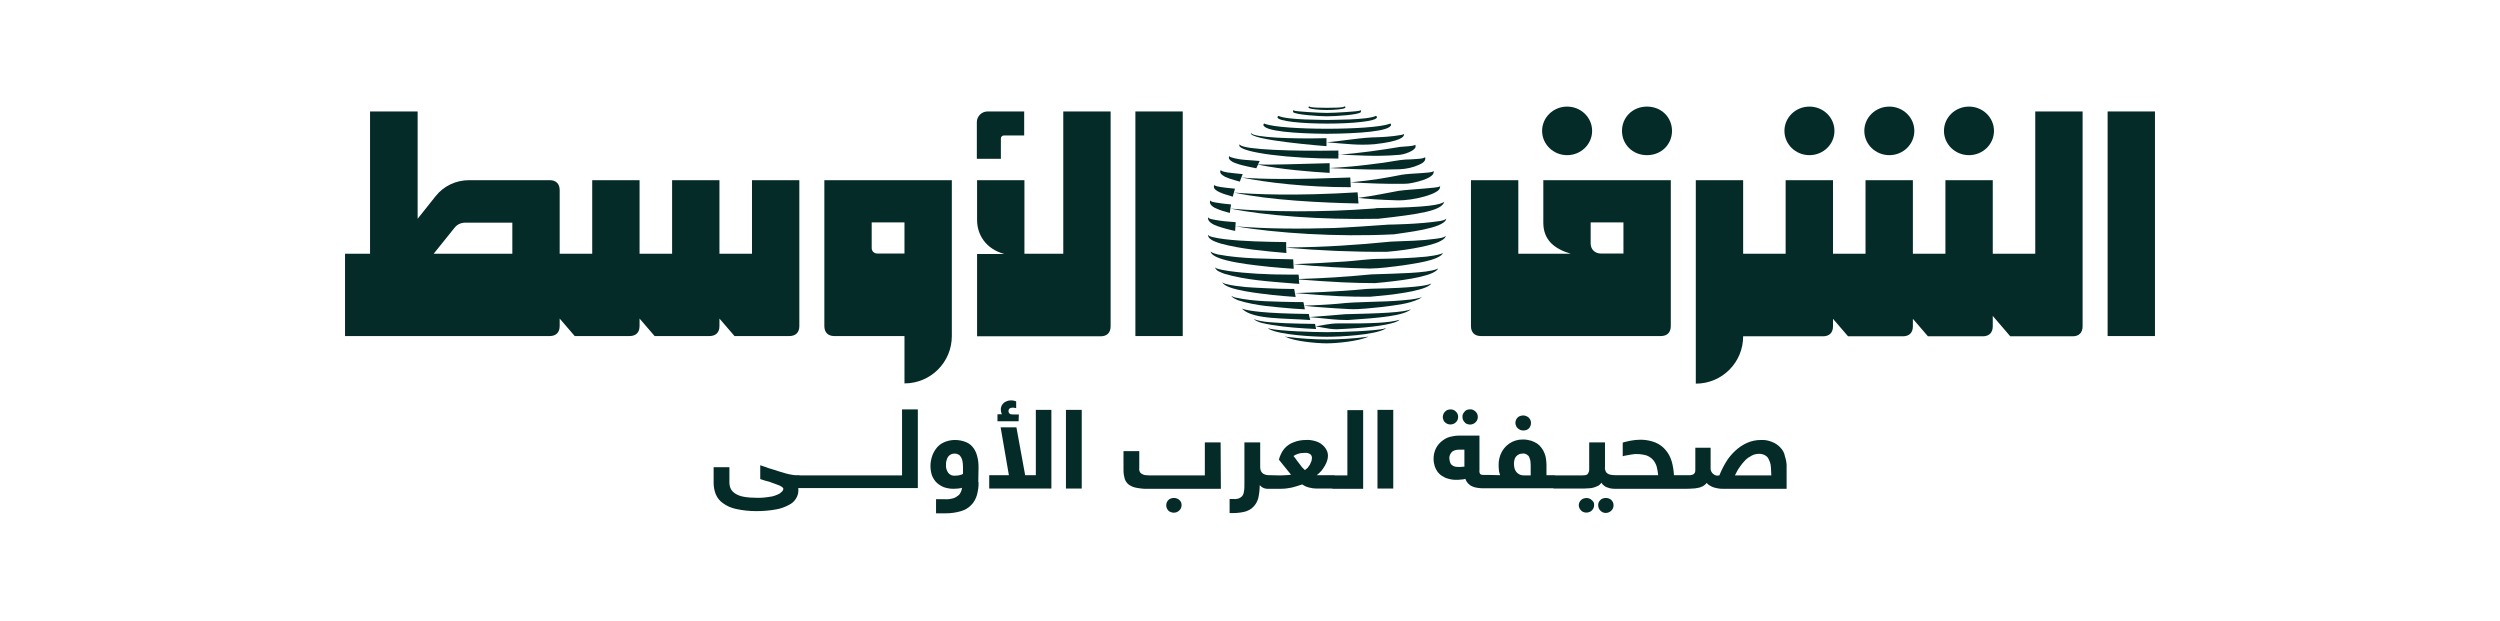
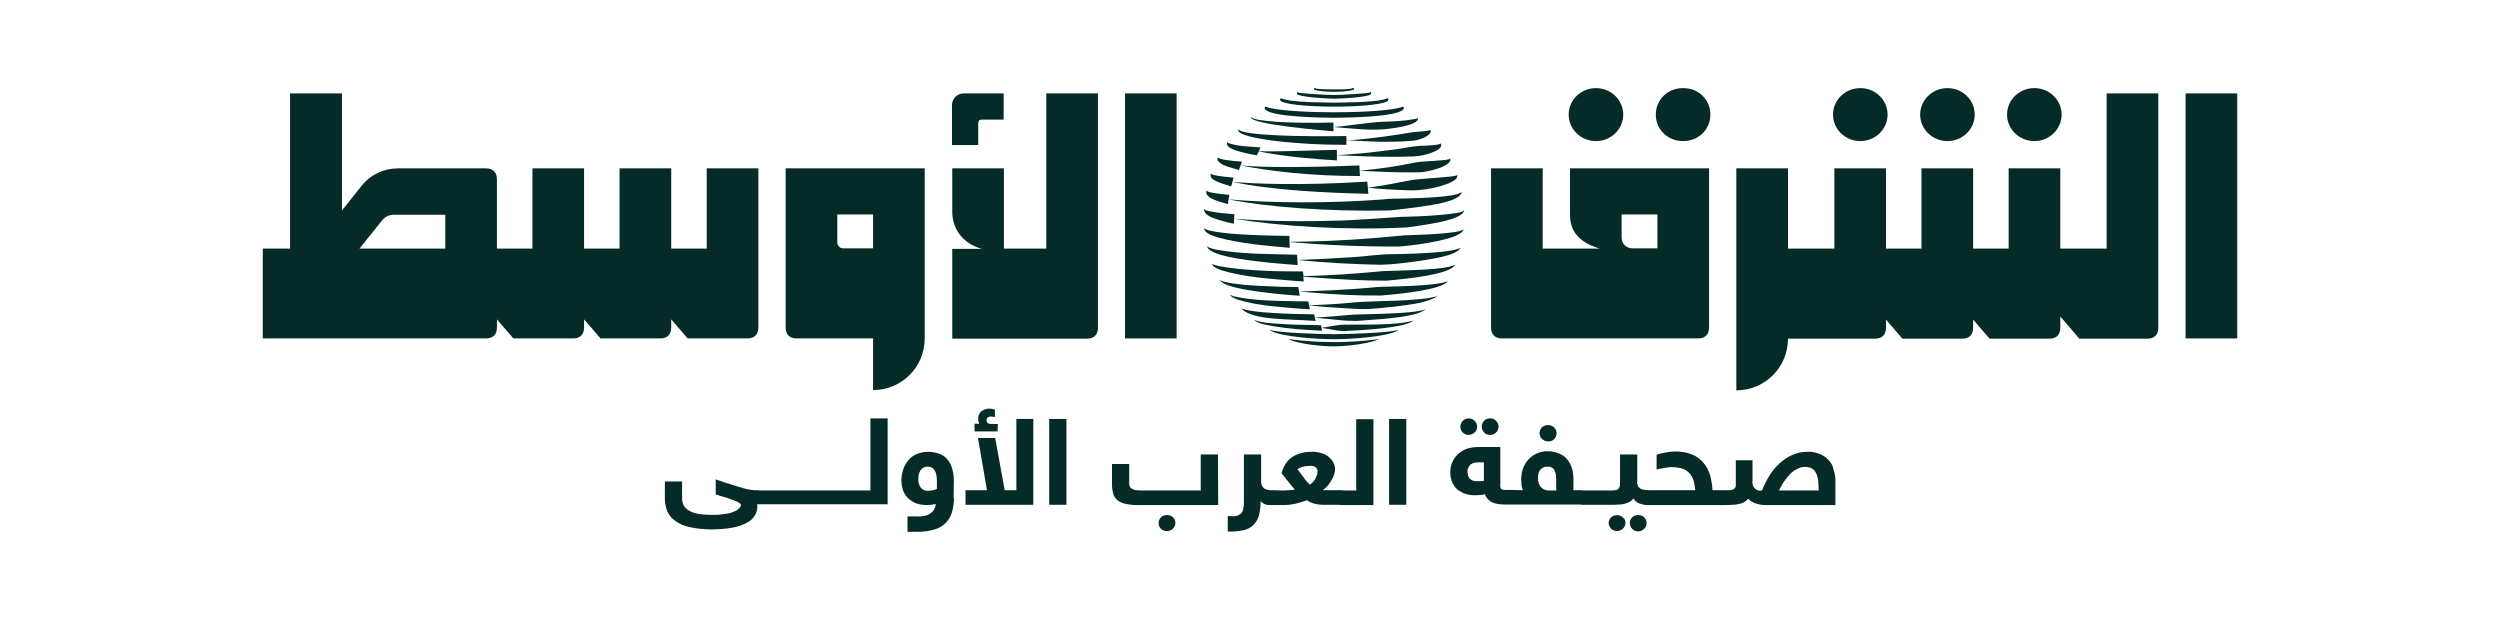
- <svg xmlns="http://www.w3.org/2000/svg" width="762" height="189" viewBox="-76.2 -18.9 914.4 226.8" fill="none">
+ <svg xmlns="http://www.w3.org/2000/svg" width="762" height="189" viewBox="-38.1 -9.45 838.2 207.9" fill="none">
  <path d="M369.277 74.175C368.389 73.909 367.323 73.731 366.613 73.109C367.145 76.839 384.552 78.26 388.194 78.704C391.125 78.971 394.144 79.237 396.986 79.415C396.986 79.415 396.897 78.26 396.897 77.727C396.897 77.195 396.808 75.951 396.808 75.951C387.661 75.685 378.247 75.862 369.277 74.175Z" fill="#042B27" />
  <path d="M451.694 73.464C451.516 73.731 451.25 73.82 450.983 73.908C449.207 74.53 447.253 74.708 445.388 74.974C439.882 75.507 434.198 75.685 428.603 75.773C424.251 75.773 420.077 76.484 415.814 76.75C409.42 77.194 403.38 77.461 396.897 77.727C406.222 78.615 415.459 79.148 424.873 79.326C428.869 79.237 432.866 78.704 436.862 78.171C439.971 77.638 450.539 76.484 451.694 73.464Z" fill="#042B27" />
  <path d="M369.01 63.784C371.053 64.495 373.362 65.116 375.583 65.56C375.583 65.56 375.583 64.406 375.671 63.962C375.671 63.429 375.76 62.363 375.76 62.363C373.895 62.185 371.941 62.097 370.165 61.83C369.01 61.653 367.767 61.475 366.701 61.209C366.346 61.12 365.902 60.942 365.636 60.587C365.369 62.274 367.767 63.34 369.01 63.784Z" fill="#042B27" />
  <path d="M433.665 66.803C437.218 66.182 451.96 64.761 452.76 61.208V61.12V61.031C452.316 61.652 451.339 61.741 450.628 61.919C442.724 63.162 431.711 63.251 431.711 63.251C426.738 63.606 416.702 64.317 411.729 64.494C399.65 64.85 387.572 64.85 375.582 63.873C390.68 66.359 412.528 67.869 433.665 66.803Z" fill="#042B27" />
  <path d="M378.336 41.581C379.934 42.025 381.622 42.292 383.309 42.647C383.487 42.203 383.753 41.759 383.931 41.315C392.634 43.091 402.581 43.89 410.13 44.334C410.13 43.801 410.13 43.091 410.13 42.469C410.13 41.936 410.13 41.404 410.13 40.782C398.229 41.048 389.171 41.492 383.931 41.226C384.108 40.871 384.375 40.338 384.552 39.983C381.089 39.627 377.181 39.716 373.895 38.562C373.717 38.473 373.54 38.384 373.451 38.206C373.273 38.384 373.273 38.65 373.273 38.917C373.629 40.427 377.003 41.226 378.336 41.581Z" fill="#042B27" />
  <path d="M435.708 43.002C438.106 42.913 440.592 42.38 442.724 41.404C443.612 41.048 445.033 40.338 445.122 39.183C445.122 39.006 445.122 38.828 445.033 38.562C445.033 38.651 444.944 38.651 444.855 38.739C443.878 39.183 442.724 39.183 441.658 39.272C440.415 39.361 439.171 39.45 437.928 39.45C435.264 39.627 432.599 40.249 429.935 40.604C425.85 41.137 421.764 41.67 417.679 42.025C415.104 42.203 412.617 42.469 410.041 42.558C411.373 42.647 412.706 42.736 414.038 42.736C421.32 43.091 428.514 43.269 435.708 43.002Z" fill="#042B27" />
  <path d="M371.852 45.755C373.007 46.288 374.162 46.643 375.405 46.999C376.027 47.176 376.737 47.354 377.27 47.532C377.448 47.087 377.625 46.555 377.803 46.111C377.98 45.666 378.158 45.134 378.336 44.778C376.471 44.601 374.517 44.423 372.652 44.157C371.852 43.979 370.964 43.89 370.254 43.357C370.076 43.624 370.076 44.068 370.165 44.334C370.52 44.956 371.231 45.4 371.852 45.755Z" fill="#042B27" />
  <path d="M417.679 46.022C399.206 46.732 385.441 46.732 377.892 46.022C387.306 47.887 401.16 49.574 417.857 49.574C417.857 49.663 417.679 46.022 417.679 46.022Z" fill="#042B27" />
  <path d="M374.694 53.038C374.961 52.15 375.227 50.995 375.494 50.107C370.609 49.663 368.744 49.308 368.122 48.953C368.034 48.864 367.945 48.775 367.945 48.686C367.767 49.041 367.767 49.486 367.856 49.841C368.389 50.906 370.254 51.795 374.694 53.038Z" fill="#042B27" />
  <path d="M368.744 57.389C370.254 58.1 371.941 58.544 373.629 58.988C373.717 58.011 373.895 56.857 374.073 55.88C372.208 55.702 369.721 55.436 368.389 55.169C367.767 54.992 366.79 54.992 366.435 54.37C366.346 54.725 366.257 55.169 366.435 55.524C366.879 56.501 367.856 57.034 368.744 57.389Z" fill="#042B27" />
  <path d="M409.242 26.306C418.212 26.306 427.271 25.506 427.448 23.997C427.448 23.819 427.271 23.553 427.093 23.464C424.074 25.062 410.308 24.885 409.242 24.974C408.176 24.885 394.411 25.062 391.391 23.464C391.302 23.641 391.036 23.819 391.036 23.997C391.213 25.506 400.272 26.306 409.242 26.306Z" fill="#042B27" />
  <path d="M409.242 30.036C420.699 29.947 432.333 29.148 432.599 26.75C432.599 26.572 432.422 26.394 432.244 26.217C432.244 26.306 432.155 26.306 432.067 26.394C425.494 28.792 392.901 28.792 386.417 26.394C386.329 26.306 386.24 26.306 386.24 26.217C386.062 26.306 385.973 26.483 385.885 26.75C386.151 29.148 397.785 29.947 409.242 30.036Z" fill="#042B27" />
  <path d="M408.976 34.565C408.976 34.121 408.976 33.499 408.976 33.055C408.976 32.611 408.976 31.989 408.976 31.634C394.943 31.989 382.954 31.279 381.533 29.947C381.444 29.858 381.444 29.769 381.355 29.68C379.934 32.345 408.976 34.565 408.976 34.565Z" fill="#042B27" />
  <path d="M426.471 33.855C436.241 32.789 437.306 31.102 437.306 30.391C437.306 30.213 437.218 30.125 437.218 30.036C437.04 30.391 436.507 30.391 436.152 30.48C432.688 31.102 429.047 31.279 425.495 31.368C420.255 31.634 412.173 32.967 409.064 33.144C416.791 33.766 420.61 34.299 426.471 33.855Z" fill="#042B27" />
  <path d="M413.327 39.094V37.585C418.656 37.851 427.36 38.473 435.175 37.762C437.218 37.762 441.747 36.164 441.569 34.565C441.569 34.387 441.481 34.21 441.481 34.032C441.481 34.121 441.303 34.121 441.214 34.21C440.326 34.565 437.928 34.654 435.885 34.831C428.869 35.986 421.143 37.141 413.327 37.673V36.164C396.72 36.43 379.224 35.897 377.359 34.121C377.27 34.032 377.181 33.943 377.181 33.855C377.092 34.032 377.092 34.21 377.092 34.387C377.625 36.874 395.476 39.183 413.327 39.094Z" fill="#042B27" />
  <path d="M417.768 47.798C424.695 48.153 430.113 48.42 437.129 48.331C438.372 48.331 439.26 48.242 440.504 47.975C446.365 46.732 447.964 45.222 448.141 44.334C448.23 44.068 448.141 43.801 448.141 43.624C448.141 43.713 448.053 43.713 447.964 43.801C447.076 44.512 439.793 44.423 436.33 45.045C430.912 46.111 426.827 46.91 417.768 47.798Z" fill="#042B27" />
  <path d="M420.521 53.482C423.896 53.837 428.248 54.192 434.82 54.37C440.948 54.548 450.184 51.972 450.451 49.841C450.539 49.574 450.539 49.308 450.539 49.041C450.539 49.13 450.45 49.219 450.362 49.308C449.562 49.929 439.793 50.285 435.353 50.906C430.734 51.706 427.182 52.594 420.521 53.482Z" fill="#042B27" />
  <path d="M375.138 51.528C388.283 54.37 407.377 55.258 420.699 55.525C420.699 55.525 420.521 54.104 420.521 53.482C420.432 52.86 420.343 51.439 420.343 51.439C397.519 52.86 382.066 52.15 375.138 51.528Z" fill="#042B27" />
  <path d="M425.85 57.39C407.466 58.811 387.483 58.633 373.806 57.39C385.885 59.876 406.933 61.564 427.892 61.12C442.99 59.432 451.161 58.189 452.049 54.903C450.628 55.969 446.72 56.946 427.36 57.212C426.827 57.301 426.383 57.39 425.85 57.39Z" fill="#042B27" />
  <path d="M431.09 73.198C435.53 72.843 439.793 72.221 444.056 71.333C446.276 70.8 448.585 70.356 450.628 69.29C451.427 68.846 452.227 68.402 452.582 67.603V67.514V67.425V67.337C452.582 67.337 452.582 67.337 452.582 67.425C451.694 68.136 450.273 68.225 449.207 68.402C443.346 69.202 438.905 69.202 432.599 69.468C420.255 70.711 407.821 71.511 395.565 71.6C395.032 71.6 394.588 71.688 394.144 71.688C406.4 72.754 418.922 73.287 431.09 73.198Z" fill="#042B27" />
  <path d="M371.764 68.58C370.254 68.402 368.655 68.136 367.145 67.781C366.613 67.603 365.902 67.425 365.636 66.981C365.636 68.846 368.744 69.645 370.254 70.178C377.803 72.221 386.329 72.932 394.322 73.642C394.322 73.642 394.233 72.31 394.233 71.688C394.233 71.333 394.233 69.645 394.233 69.645C387.128 69.557 378.158 69.379 371.764 68.58Z" fill="#042B27" />
  <path d="M426.738 84.655C435.708 83.855 446.276 82.523 449.207 80.037C449.474 79.77 449.74 79.593 449.829 79.237C449.74 79.326 449.651 79.415 449.385 79.504C445.566 81.013 435.619 81.102 425.406 81.457C415.459 82.434 407.466 82.879 398.94 83.145C398.851 82.523 398.851 81.901 398.762 81.546C397.874 81.546 396.986 81.546 396.098 81.546C390.592 81.457 390.148 81.546 385.352 81.28H384.908C384.908 81.28 373.362 80.747 368.922 79.326C368.655 79.237 368.389 79.06 368.211 78.882C368.566 80.214 370.254 80.658 371.497 81.191C379.579 83.589 388.016 84.033 396.364 84.743C397.075 84.832 397.785 84.832 399.029 84.921C399.029 84.921 398.94 84.211 398.851 83.323C411.64 84.299 418.922 84.655 426.738 84.655Z" fill="#042B27" />
  <path d="M396.009 86.786C391.125 86.786 380.822 86.253 379.313 86.076C376.826 85.809 374.25 85.543 372.03 84.921C371.497 84.743 371.231 84.655 370.876 84.299C371.941 87.319 385.973 88.562 389.348 89.006C392.013 89.273 394.943 89.539 397.697 89.717L397.43 88.296C397.341 87.852 397.164 86.786 397.164 86.786C396.808 86.786 396.364 86.786 396.009 86.786Z" fill="#042B27" />
  <path d="M425.583 86.697C424.962 86.697 424.251 86.786 423.629 86.786C411.729 87.941 401.782 88.118 397.43 88.296C410.574 89.451 418.034 89.717 425.05 89.628C433.488 88.918 443.346 87.674 446.543 85.543C446.898 85.276 447.164 85.099 447.342 84.743C447.253 84.832 447.076 84.921 446.809 85.01C445.388 85.543 440.859 86.431 425.583 86.697Z" fill="#042B27" />
  <path d="M442.902 90.072C440.859 90.605 438.727 90.783 436.596 90.96C428.958 91.671 420.788 91.316 413.15 92.204C409.331 92.559 403.203 92.826 400.627 92.914C400.627 92.914 401.515 93.003 402.226 93.092C404.091 93.269 405.867 93.447 407.555 93.536C410.841 93.802 414.215 93.98 417.413 94.158C421.409 94.335 425.495 93.714 429.491 93.358C434.02 92.737 438.727 92.381 442.902 90.427C443.346 90.161 443.701 89.984 443.967 89.539C443.967 89.539 443.967 89.539 443.878 89.628C443.701 89.895 443.346 89.984 442.902 90.072Z" fill="#042B27" />
  <path d="M397.785 91.582C390.503 91.404 382.51 91.493 375.494 89.894C375.227 89.806 374.961 89.717 374.783 89.628C374.606 89.539 374.25 89.362 374.162 89.273C374.694 90.161 375.76 90.516 376.737 90.96C383.22 93.003 390.059 93.358 396.808 93.98C398.141 94.069 399.739 94.157 401.071 94.246L400.805 92.914C400.805 92.914 400.627 91.937 400.538 91.582C399.562 91.582 398.673 91.582 397.785 91.582Z" fill="#042B27" />
  <path d="M403.736 96.999L402.67 97.088L403.736 97.177C410.041 97.71 411.995 98.154 416.791 98.154C428.603 97.355 437.129 96.644 439.971 94.157C437.573 95.401 428.159 95.756 415.814 96.022C410.663 96.467 408.62 96.644 403.736 96.999Z" fill="#042B27" />
  <path d="M378.602 94.157C378.247 94.069 378.069 93.98 377.892 93.802C377.98 93.891 378.158 94.069 378.336 94.246C382.421 97.976 393.522 97.444 403.025 98.154C403.025 98.154 402.848 97.355 402.759 97.088C402.67 96.733 402.492 95.934 402.492 95.934C386.151 95.756 380.556 94.779 378.602 94.157Z" fill="#042B27" />
  <path d="M412.972 99.397C410.219 99.397 407.555 100.108 404.979 100.463C407.111 100.818 408.532 101.085 410.13 101.351C410.929 101.44 411.818 101.529 412.706 101.529C423.274 101.085 430.557 100.197 434.109 98.953C434.82 98.687 435.353 98.421 435.885 97.976C435.885 97.976 435.797 98.065 435.708 98.065C431.978 99.131 426.294 99.486 412.972 99.397Z" fill="#042B27" />
  <path d="M393.789 99.308C390.059 99.042 385.529 99.042 382.332 97.799C384.02 99.22 386.595 99.486 388.904 99.93C394.144 100.818 399.65 101.174 405.157 101.44C405.157 101.44 405.068 100.996 404.979 100.552C404.89 100.108 404.801 99.753 404.801 99.575C401.249 99.486 397.341 99.486 393.789 99.308Z" fill="#042B27" />
  <path d="M409.153 105.259C404.357 105.259 399.206 104.904 394.943 104.371C394.677 104.371 393.789 104.193 393.789 104.193C393.878 104.282 394.055 104.371 394.144 104.371C397.519 105.969 405.334 106.68 409.064 106.68C412.883 106.68 420.61 105.881 423.985 104.371C424.074 104.282 424.251 104.282 424.34 104.193C424.34 104.193 423.541 104.371 423.185 104.371C419.1 104.904 413.949 105.259 409.153 105.259Z" fill="#042B27" />
  <path d="M409.153 104.282C414.482 104.282 426.205 103.572 430.202 101.529C430.646 101.262 430.734 101.085 430.734 101.085C430.734 101.085 430.29 101.262 429.935 101.351C426.383 102.151 414.304 102.595 409.153 102.595C403.913 102.595 391.835 102.151 388.371 101.351C388.016 101.262 387.572 101.085 387.572 101.085C387.572 101.085 387.661 101.262 388.105 101.529C392.101 103.572 403.913 104.282 409.153 104.282Z" fill="#042B27" />
  <path d="M409.153 23.641C412.262 23.641 420.699 23.108 421.498 22.131C421.764 21.865 421.409 21.332 421.409 21.332C421.409 21.332 421.32 21.51 421.054 21.599C420.343 21.865 412.084 22.398 409.153 22.398C406.134 22.398 397.963 21.865 397.252 21.599C396.986 21.51 396.897 21.332 396.897 21.332C396.897 21.332 396.631 21.776 396.808 22.131C397.608 23.02 406.045 23.641 409.153 23.641Z" fill="#042B27" />
  <path d="M402.581 20.622C403.469 21.066 406.311 21.332 409.153 21.332C411.995 21.332 414.837 21.066 415.725 20.622C415.992 20.444 415.992 20.089 415.548 20C415.548 20 415.548 20.089 415.015 20.266C414.038 20.444 412.173 20.533 409.153 20.533C406.134 20.533 404.269 20.444 403.292 20.266C402.759 20.178 402.759 20 402.759 20C402.315 20.089 402.315 20.533 402.581 20.622Z" fill="#042B27" />
  <path d="M186.947 100.374V97.621L192.453 104.016H212.525C214.834 104.016 216.166 102.683 216.166 100.374V46.999H198.848V73.909H186.947V46.999H169.629V73.909H157.728V46.999H140.41V73.909H128.509V50.64C128.509 48.331 127.177 46.999 124.868 46.999H95.383C90.587 46.999 86.057 49.13 83.127 52.86L76.555 61.12V21.865H59.148V73.909H50V104.016H124.868C127.177 104.016 128.509 102.683 128.509 100.374V97.621L134.016 104.016H154.087C156.396 104.016 157.728 102.683 157.728 100.374V97.621L163.235 104.016H183.306C185.615 104.016 186.947 102.683 186.947 100.374ZM111.191 73.909H82.416L90.054 64.406C91.031 63.162 92.452 62.541 93.962 62.541H111.191V73.909Z" fill="#042B27" />
  <path d="M312.615 73.909H298.494V46.999H281.176V61.564C281.176 66.981 284.373 72.132 291.123 73.997H281.176V104.104H326.381C328.69 104.104 330.022 102.772 330.022 100.463V21.865H312.704V73.909H312.615Z" fill="#042B27" />
  <path d="M356.399 21.865H339.081V104.016H356.399V21.865Z" fill="#042B27" />
  <path d="M228.955 104.016H254.621V121.334C264.213 121.334 271.94 113.607 271.94 104.016V46.999H225.314V100.374C225.314 102.683 226.646 104.016 228.955 104.016ZM242.632 62.452H254.621V73.82H244.586C243.52 73.82 242.632 72.932 242.632 71.866V62.452Z" fill="#042B27" />
  <path d="M289.88 31.723C289.88 31.101 290.412 30.657 290.945 30.657H298.405V21.865H284.995C282.863 21.865 281.087 23.641 281.087 25.773V39.183H289.88V31.723Z" fill="#042B27" />
  <path d="M668.216 73.909H652.674V46.999H635.356V73.909H623.455V46.999H606.137V73.909H594.236V46.999H576.918V73.909H561.376V46.999H544.058V121.423C553.649 121.423 561.376 113.696 561.376 104.104H590.595C592.904 104.104 594.236 102.772 594.236 100.463V97.71L599.742 104.104H619.814C622.123 104.104 623.455 102.772 623.455 100.463V97.71L628.961 104.104H649.033C651.342 104.104 652.674 102.772 652.674 100.463V96.644L659.068 104.104H681.893C684.202 104.104 685.534 102.772 685.534 100.463V21.865H668.216V73.909Z" fill="#042B27" />
  <path d="M712 21.865H694.682V104.016H712V21.865Z" fill="#042B27" />
  <path d="M465.46 104.016H531.269C533.578 104.016 534.91 102.683 534.91 100.374V46.999H488.284V62.541C488.284 68.935 492.369 72.132 498.32 73.909H479.137V46.999H461.818V100.374C461.818 102.683 463.151 104.016 465.46 104.016ZM505.602 62.452H517.592V73.82H509.244C507.379 73.82 505.602 72.487 505.602 70.178V62.452Z" fill="#042B27" />
  <path d="M643.97 37.851C649.023 37.851 653.118 33.875 653.118 28.97C653.118 24.065 649.023 20.089 643.97 20.089C638.918 20.089 634.823 24.065 634.823 28.97C634.823 33.875 638.918 37.851 643.97 37.851Z" fill="#042B27" />
  <path d="M614.84 37.851C619.892 37.851 623.988 33.875 623.988 28.97C623.988 24.065 619.892 20.089 614.84 20.089C609.788 20.089 605.693 24.065 605.693 28.97C605.693 33.875 609.788 37.851 614.84 37.851Z" fill="#042B27" />
  <path d="M585.621 37.851C590.673 37.851 594.769 33.875 594.769 28.97C594.769 24.065 590.673 20.089 585.621 20.089C580.569 20.089 576.474 24.065 576.474 28.97C576.474 33.875 580.569 37.851 585.621 37.851Z" fill="#042B27" />
  <path d="M526.207 37.851C531.535 37.851 535.354 33.855 535.354 28.97C535.354 24.085 531.535 20.089 526.207 20.089C520.878 20.089 517.059 24.085 517.059 28.97C517.059 33.855 520.878 37.851 526.207 37.851Z" fill="#042B27" />
  <path d="M496.988 37.851C502.04 37.851 506.135 33.875 506.135 28.97C506.135 24.065 502.04 20.089 496.988 20.089C491.936 20.089 487.84 24.065 487.84 28.97C487.84 33.875 491.936 37.851 496.988 37.851Z" fill="#042B27" />
  <path d="M253.467 154.993H248.582H242.099H235.616H229.133H222.561H216.521C216.344 154.993 216.166 154.904 215.988 154.904H214.745C214.301 154.904 213.768 154.816 213.324 154.727C212.702 154.638 211.992 154.46 211.281 154.283C210.571 154.105 209.772 153.839 208.884 153.572C207.995 153.306 207.196 153.039 206.397 152.773C205.598 152.507 204.709 152.329 203.999 151.974C203.288 151.707 202.489 151.53 201.867 151.263V156.325C203.2 156.769 204.354 157.125 205.42 157.391C206.397 157.746 207.285 158.102 208.084 158.368C208.706 158.546 209.239 158.812 209.772 159.167C210.127 159.434 210.305 159.611 210.305 159.878C210.305 160.233 210.127 160.588 209.86 160.855C209.416 161.299 208.884 161.743 208.351 161.921C207.374 162.365 206.397 162.72 205.331 162.809C203.733 163.075 202.045 163.253 200.358 163.164C198.848 163.164 197.338 163.075 195.917 162.809C194.851 162.631 193.786 162.276 192.898 161.743C192.187 161.299 191.565 160.766 191.121 159.967C190.766 159.256 190.588 158.368 190.588 157.569V151.974H184.816V157.746C184.816 159.167 185.082 160.588 185.615 161.921C186.148 163.164 187.036 164.318 188.191 165.118C189.612 166.183 191.299 166.894 192.986 167.249C195.384 167.782 197.871 168.049 200.358 168.049C202.844 168.049 205.242 167.871 207.64 167.427C209.328 167.16 210.926 166.539 212.436 165.739C213.502 165.207 214.39 164.407 215.012 163.342C215.544 162.453 215.811 161.476 215.811 160.5C215.811 160.322 215.811 160.233 215.811 160.055C215.811 159.878 215.811 159.789 215.722 159.611H215.9C215.988 159.611 216.166 159.611 216.255 159.611H222.649H222.738H229.133H229.221H235.616H235.705H242.099H242.188H248.493C248.582 159.611 248.671 159.611 248.76 159.611H259.506V130.837H253.733V154.993H253.467Z" fill="#042B27" />
  <path d="M281.709 152.063C281.709 150.73 281.62 149.487 281.265 148.155C280.998 147 280.554 145.935 279.844 144.958C279.133 143.981 278.245 143.27 277.18 142.826C275.847 142.293 274.515 142.027 273.094 142.027C271.762 142.027 270.43 142.293 269.186 142.826C268.121 143.27 267.144 143.981 266.433 144.869C265.723 145.757 265.101 146.823 264.746 147.888C264.391 149.043 264.124 150.197 264.124 151.441C264.124 152.684 264.302 154.016 264.746 155.171C265.19 156.148 265.723 157.036 266.522 157.746C267.321 158.457 268.21 158.99 269.186 159.345C270.252 159.7 271.407 159.878 272.473 159.878C273.538 159.878 274.693 159.789 275.67 159.523C275.581 160.056 275.492 160.588 275.226 161.032C275.048 161.565 274.693 162.009 274.249 162.365C273.716 162.809 273.094 163.164 272.473 163.342C271.496 163.608 270.519 163.786 269.453 163.697H266.167V168.848H269.808C271.673 168.848 273.538 168.581 275.314 168.049C278.156 167.249 280.288 165.029 281.087 162.276C281.531 160.677 281.798 158.99 281.709 157.391H281.62L281.709 152.063ZM276.025 154.46C275.137 154.905 274.071 155.082 273.094 155.082C272.117 155.171 271.229 154.816 270.607 154.016C270.075 153.217 269.719 152.24 269.808 151.263C269.808 150.73 269.808 150.109 269.986 149.576C270.075 149.132 270.252 148.688 270.519 148.244C271.052 147.444 271.94 147 272.917 147C273.449 147 273.893 147.089 274.338 147.356C274.782 147.533 275.048 147.888 275.314 148.332C275.581 148.777 275.759 149.309 275.847 149.842C275.936 150.464 276.025 151.174 276.025 151.796V154.46Z" fill="#042B27" />
  <path d="M302.668 154.905H298.761L295.563 137.409H289.791L292.81 154.905H285.617V159.789H308.352V131.014H302.668V154.905Z" fill="#042B27" />
  <path d="M288.547 135.188H296.363L296.452 132.702H294.32C293.876 132.702 293.343 132.613 292.988 132.346C292.544 131.813 292.544 131.103 292.988 130.57C293.343 130.304 293.698 130.215 294.054 130.215C294.231 130.215 294.409 130.215 294.587 130.215C294.853 130.304 295.119 130.304 295.475 130.392V127.906C295.208 127.817 294.853 127.728 294.587 127.639C294.231 127.551 293.787 127.551 293.432 127.551C292.988 127.551 292.544 127.639 292.1 127.817C291.656 127.995 291.301 128.172 290.945 128.439C290.59 128.794 290.324 129.149 290.146 129.504C289.968 129.948 289.791 130.481 289.88 131.014C289.88 131.281 289.88 131.547 289.968 131.813C290.057 132.08 290.146 132.346 290.235 132.613H288.636V135.188H288.547Z" fill="#042B27" />
  <path d="M319.454 131.014H313.681V159.789H319.454V131.014Z" fill="#042B27" />
  <path d="M355.156 163.963C354.889 163.697 354.534 163.519 354.268 163.43C353.557 163.164 352.758 163.164 352.047 163.43C351.692 163.519 351.426 163.786 351.159 163.963C350.627 164.496 350.36 165.207 350.36 165.917C350.36 166.628 350.627 167.338 351.159 167.871C351.426 168.137 351.692 168.315 352.047 168.404C353.468 169.025 355.156 168.315 355.778 166.894C356.044 166.183 356.044 165.473 355.778 164.762C355.6 164.496 355.422 164.23 355.156 163.963Z" fill="#042B27" />
  <path d="M364.481 142.915V154.993H345.475C344.676 154.993 343.788 154.993 342.989 154.904C342.456 154.904 341.923 154.727 341.479 154.46C341.124 154.283 340.857 154.016 340.68 153.661C340.502 153.217 340.413 152.773 340.502 152.329V146.112H334.729V153.128C334.729 154.194 334.907 155.26 335.173 156.237C335.44 157.036 335.973 157.835 336.683 158.368C337.571 158.99 338.459 159.345 339.525 159.523C340.946 159.789 342.456 159.967 343.877 159.878H370.343L370.254 142.915H364.481Z" fill="#042B27" />
  <path d="M416.613 154.993H412.262C412.084 154.993 411.906 154.904 411.729 154.904H405.423C406.045 154.372 406.666 153.839 407.199 153.217C407.643 152.595 408.087 151.974 408.443 151.352C408.798 150.73 409.064 150.109 409.242 149.487C409.42 148.954 409.508 148.421 409.508 147.8C409.508 147 409.331 146.29 408.976 145.668C408.62 144.958 408.087 144.336 407.466 143.803C406.755 143.181 405.867 142.737 404.979 142.471C403.825 142.116 402.581 141.938 401.427 142.027C399.917 142.027 398.407 142.293 397.075 142.826C395.743 143.27 394.588 144.069 393.7 145.046C393.522 145.313 393.256 145.579 393.078 145.846C392.812 146.201 392.634 146.556 392.457 146.911C392.279 147.267 392.101 147.711 391.924 148.066C391.835 148.421 391.657 148.865 391.569 149.221L396.009 154.727C395.387 154.816 394.677 154.904 394.055 154.904C393.345 154.904 392.723 154.993 392.101 154.993L388.371 154.904C388.194 154.904 388.105 154.904 387.927 154.904H387.838C387.394 154.904 387.039 154.816 386.684 154.727C386.329 154.638 385.973 154.46 385.707 154.283C385.441 154.016 385.174 153.75 384.996 153.395C384.819 152.951 384.73 152.507 384.73 151.974V142.915H378.957V158.19C378.957 159.079 378.957 160.056 378.78 160.944C378.691 161.565 378.513 162.098 378.069 162.631C377.714 162.986 377.27 163.253 376.826 163.43C376.204 163.608 375.582 163.697 374.961 163.608H373.54V168.759H374.872C376.293 168.759 377.803 168.581 379.224 168.226C380.378 167.871 381.444 167.338 382.243 166.45C383.131 165.562 383.664 164.496 384.02 163.342C384.375 161.743 384.552 160.144 384.552 158.546C384.819 158.812 385.085 159.079 385.352 159.256C385.618 159.434 385.973 159.611 386.24 159.7C386.506 159.789 386.773 159.789 387.128 159.878C387.306 159.878 387.572 159.878 387.838 159.878H388.194C388.283 159.878 388.46 159.878 388.549 159.878H392.368C393.7 159.878 395.032 159.7 396.276 159.434C397.608 159.079 398.851 158.723 400.094 158.279C400.538 158.546 400.894 158.812 401.338 158.99C401.782 159.167 402.226 159.345 402.67 159.434C403.114 159.523 403.558 159.611 404.002 159.7C404.446 159.7 404.801 159.789 405.245 159.789H410.929C411.107 159.878 411.285 159.878 411.462 159.878H422.386V131.103H416.613V154.993ZM403.469 149.753C403.292 150.197 403.114 150.553 402.936 150.997C402.67 151.441 402.404 151.796 402.137 152.151C401.782 152.507 401.427 152.773 401.071 153.039C400.716 152.684 400.361 152.329 400.006 151.974C399.65 151.53 399.295 151.086 398.94 150.553C398.585 150.109 398.141 149.576 397.874 149.132C397.519 148.688 397.252 148.244 396.897 147.888C397.43 147.533 397.963 147.267 398.585 147.089C399.384 146.823 400.272 146.734 401.16 146.734C401.604 146.734 402.048 146.734 402.404 146.911C402.67 147 402.936 147.178 403.203 147.356C403.38 147.533 403.469 147.711 403.558 147.977C403.647 148.155 403.647 148.421 403.647 148.599C403.647 149.043 403.558 149.398 403.469 149.753Z" fill="#042B27" />
  <path d="M433.399 131.014H427.626V159.789H433.399V131.014Z" fill="#042B27" />
  <path d="M451.516 133.679C451.516 134.034 451.605 134.478 451.783 134.744C451.871 135.099 452.138 135.455 452.404 135.632C452.671 135.899 453.026 136.076 453.292 136.165C453.648 136.343 454.003 136.343 454.358 136.343C455.069 136.343 455.779 136.076 456.312 135.544C456.579 135.277 456.756 135.011 456.934 134.655C457.2 133.945 457.2 133.234 456.934 132.524C456.756 132.169 456.579 131.902 456.312 131.636C455.779 131.103 455.069 130.837 454.358 130.837C454.003 130.837 453.648 130.925 453.292 131.014C452.227 131.458 451.516 132.524 451.516 133.679Z" fill="#042B27" />
  <path d="M460.397 136.165C461.818 136.787 463.506 136.076 464.127 134.655C464.394 133.945 464.394 133.234 464.127 132.524C463.95 132.169 463.772 131.902 463.506 131.636C463.239 131.369 462.884 131.192 462.618 131.014C461.907 130.748 461.108 130.748 460.397 131.014C460.042 131.103 459.776 131.369 459.509 131.636C459.243 131.902 459.065 132.169 458.888 132.524C458.71 132.879 458.71 133.234 458.71 133.59C458.71 134.3 458.976 135.011 459.509 135.544C459.687 135.81 460.042 136.076 460.397 136.165Z" fill="#042B27" />
  <path d="M480.913 133.057C480.558 133.057 480.202 133.146 479.847 133.235C478.781 133.59 478.071 134.655 478.071 135.81C478.071 136.165 478.16 136.521 478.337 136.876C478.426 137.231 478.693 137.497 478.959 137.764C479.225 138.03 479.581 138.208 479.936 138.386C480.291 138.474 480.646 138.563 481.002 138.563C481.357 138.563 481.712 138.474 482.067 138.386C482.778 138.119 483.311 137.586 483.577 136.876C483.844 136.165 483.844 135.455 483.577 134.744C483.4 134.389 483.222 134.123 482.955 133.856C482.334 133.323 481.623 133.057 480.913 133.057Z" fill="#042B27" />
  <path d="M513.151 163.963C512.885 163.697 512.53 163.519 512.263 163.43C511.553 163.164 510.753 163.164 510.043 163.43C509.688 163.519 509.421 163.786 509.155 163.963C508.888 164.23 508.711 164.496 508.533 164.851C508.356 165.207 508.355 165.562 508.355 165.917C508.355 166.628 508.622 167.338 509.155 167.871C509.421 168.137 509.688 168.315 510.043 168.493C511.464 169.114 513.151 168.404 513.773 166.983C514.039 166.272 514.039 165.562 513.773 164.851C513.595 164.585 513.418 164.23 513.151 163.963Z" fill="#042B27" />
  <path d="M506.046 164.052C505.514 163.519 504.803 163.253 504.093 163.253C503.737 163.253 503.382 163.341 503.027 163.43C501.961 163.786 501.251 164.851 501.251 165.917C501.251 166.628 501.606 167.338 502.139 167.871C502.405 168.137 502.76 168.315 503.027 168.404C503.382 168.581 503.737 168.581 504.093 168.581C504.803 168.581 505.514 168.315 506.046 167.782C506.313 167.516 506.491 167.249 506.668 166.894C506.935 166.183 506.935 165.473 506.668 164.762C506.579 164.585 506.313 164.318 506.046 164.052Z" fill="#042B27" />
  <path d="M574.964 144.78C574.165 143.892 573.099 143.181 571.945 142.737C570.612 142.204 569.28 141.938 567.859 142.027C566.083 142.027 564.395 142.382 562.797 143.092C561.198 143.803 559.777 144.78 558.534 145.934C557.202 147.178 556.047 148.51 555.159 150.02C554.182 151.618 553.383 153.217 552.672 154.993C552.406 154.993 552.14 154.993 551.873 155.082C550.363 154.904 549.298 153.572 549.475 152.062V144.869H543.88V152.95C543.88 153.306 543.88 153.661 543.702 154.016C543.525 154.283 543.347 154.46 543.081 154.638C542.726 154.816 542.37 154.816 542.015 154.904C541.571 154.904 541.038 154.904 540.416 154.904H538.551H536.065C535.976 153.217 535.709 151.53 535.265 149.931C534.821 148.421 534.111 147 533.134 145.846C532.157 144.602 530.825 143.625 529.404 143.004C527.006 142.027 524.43 141.76 521.944 142.027C521.322 142.116 520.789 142.204 520.167 142.293C519.546 142.382 519.102 142.56 518.569 142.648C518.125 142.737 517.77 142.826 517.326 143.004V147.977C517.858 147.799 518.391 147.711 518.924 147.622C519.457 147.533 519.99 147.444 520.434 147.355C520.878 147.267 521.322 147.267 521.677 147.178C521.944 147.178 522.299 147.178 522.565 147.178C523.72 147.178 524.963 147.355 526.118 147.711C527.006 148.066 527.805 148.599 528.427 149.309C529.049 150.02 529.493 150.908 529.759 151.796C530.026 152.862 530.203 153.927 530.292 154.904H514.928C514.839 154.904 514.75 154.904 514.661 154.904C514.039 154.904 513.418 154.816 512.796 154.727C512.352 154.638 511.997 154.46 511.642 154.194C511.375 154.016 511.109 153.661 511.02 153.306C510.842 152.862 510.753 152.418 510.842 151.974V142.915H505.069V152.506C505.069 152.95 505.07 153.395 504.892 153.75C504.803 154.016 504.625 154.283 504.448 154.549C504.181 154.727 503.915 154.904 503.56 154.904C503.116 154.904 502.672 154.993 502.316 154.993H498.764C498.675 154.993 498.675 154.993 498.586 154.993H492.814C492.636 154.993 492.458 154.904 492.281 154.904H489.439V151.085C489.439 150.375 489.35 149.664 489.261 148.954C489.172 148.243 488.995 147.533 488.728 146.911C488.462 146.201 488.107 145.579 487.662 144.957C487.218 144.336 486.686 143.803 486.064 143.359C485.353 142.915 484.643 142.56 483.844 142.293C482.867 142.027 481.89 141.849 480.913 141.849C477.183 141.76 473.897 143.981 472.565 147.533C472.209 148.599 471.943 149.664 471.943 150.819C471.943 151.174 471.943 151.441 471.943 151.796C471.943 152.24 472.032 152.595 472.032 152.95C472.032 153.306 472.12 153.661 472.209 154.016C472.298 154.371 472.387 154.638 472.476 154.904L468.568 154.816C468.39 154.816 468.302 154.816 468.124 154.816H466.348C465.904 154.816 465.46 154.727 465.193 154.46C464.927 154.016 464.838 153.572 464.927 153.128V140.428H457.378C456.312 140.428 455.158 140.606 454.181 140.872C453.115 141.139 452.138 141.671 451.25 142.382C450.362 143.092 449.562 143.981 449.03 145.046C448.408 146.29 448.141 147.622 448.141 148.954C448.141 149.931 448.319 150.819 448.585 151.707C448.852 152.418 449.207 153.128 449.651 153.75C450.095 154.283 450.628 154.816 451.25 155.171C451.871 155.526 452.404 155.881 453.026 156.059C453.648 156.237 454.269 156.414 454.891 156.503C455.424 156.592 455.957 156.592 456.578 156.592C457.111 156.592 457.644 156.592 458.177 156.503C458.71 156.503 459.243 156.414 459.776 156.237C459.953 156.858 460.309 157.391 460.753 157.924C461.197 158.368 461.641 158.723 462.262 158.99C462.884 159.256 463.417 159.434 464.127 159.523C464.838 159.611 465.548 159.7 466.17 159.7H468.657C468.834 159.7 468.923 159.7 469.101 159.7H491.748C491.925 159.7 492.103 159.789 492.281 159.789H498.675H503.116C503.737 159.789 504.27 159.7 504.892 159.7C505.514 159.7 506.046 159.611 506.668 159.434C507.201 159.256 507.734 159.078 508.267 158.812C508.8 158.546 509.244 158.102 509.51 157.657C509.776 158.102 510.132 158.457 510.576 158.812C510.931 159.078 511.375 159.345 511.819 159.434C512.263 159.611 512.707 159.7 513.151 159.789C513.507 159.789 513.773 159.878 514.128 159.878H514.217C514.306 159.878 514.395 159.878 514.572 159.878H538.285H540.15C541.127 159.878 542.015 159.878 542.814 159.789C543.525 159.789 544.235 159.7 544.946 159.523C545.568 159.434 546.1 159.167 546.722 158.901C547.255 158.546 547.699 158.19 548.054 157.746C548.321 158.013 548.587 158.368 548.942 158.546C549.386 158.812 549.83 159.078 550.275 159.256C550.807 159.434 551.429 159.611 551.962 159.7C552.672 159.878 553.383 159.878 554.005 159.878H577.273V152.24C577.362 150.73 577.096 149.309 576.651 147.977C576.474 146.823 575.852 145.668 574.964 144.78ZM458.177 151.885C457.822 151.885 457.378 151.885 457.023 151.885C456.49 151.885 455.957 151.796 455.513 151.618C455.158 151.441 454.802 151.174 454.536 150.908C454.358 150.641 454.181 150.286 454.092 149.931C454.003 149.576 454.003 149.22 453.914 148.865C453.914 148.421 453.914 147.977 454.092 147.622C454.181 147.267 454.447 146.823 454.713 146.556C454.98 146.201 455.335 146.023 455.779 145.846C456.223 145.668 456.756 145.579 457.2 145.579H459.42V151.796C458.976 151.796 458.621 151.796 458.177 151.885ZM483.755 154.993H481.179C480.735 154.993 480.202 154.904 479.758 154.727C479.314 154.549 478.959 154.283 478.604 153.927C478.248 153.572 477.982 153.039 477.804 152.595C477.627 151.974 477.538 151.352 477.538 150.641C477.538 150.197 477.627 149.753 477.716 149.309C477.804 148.865 477.982 148.51 478.248 148.155C478.515 147.799 478.87 147.533 479.225 147.355C479.669 147.089 480.202 147 480.735 147C481.268 146.911 481.801 147.089 482.245 147.355C482.689 147.622 482.955 147.888 483.133 148.332C483.311 148.776 483.488 149.22 483.577 149.753C483.577 150.286 483.666 150.819 483.666 151.352V154.993H483.755ZM571.678 154.993H558.356C558.889 153.927 559.422 152.862 560.133 151.885C560.754 150.997 561.465 150.109 562.175 149.398C562.886 148.688 563.685 148.155 564.573 147.711C565.372 147.267 566.349 147.089 567.237 147.089C567.948 147.089 568.747 147.267 569.369 147.622C569.991 147.977 570.435 148.421 570.701 149.043C571.056 149.664 571.234 150.286 571.412 150.997C571.5 151.707 571.589 152.418 571.589 153.128L571.678 154.993Z" fill="#042B27" />
</svg>
